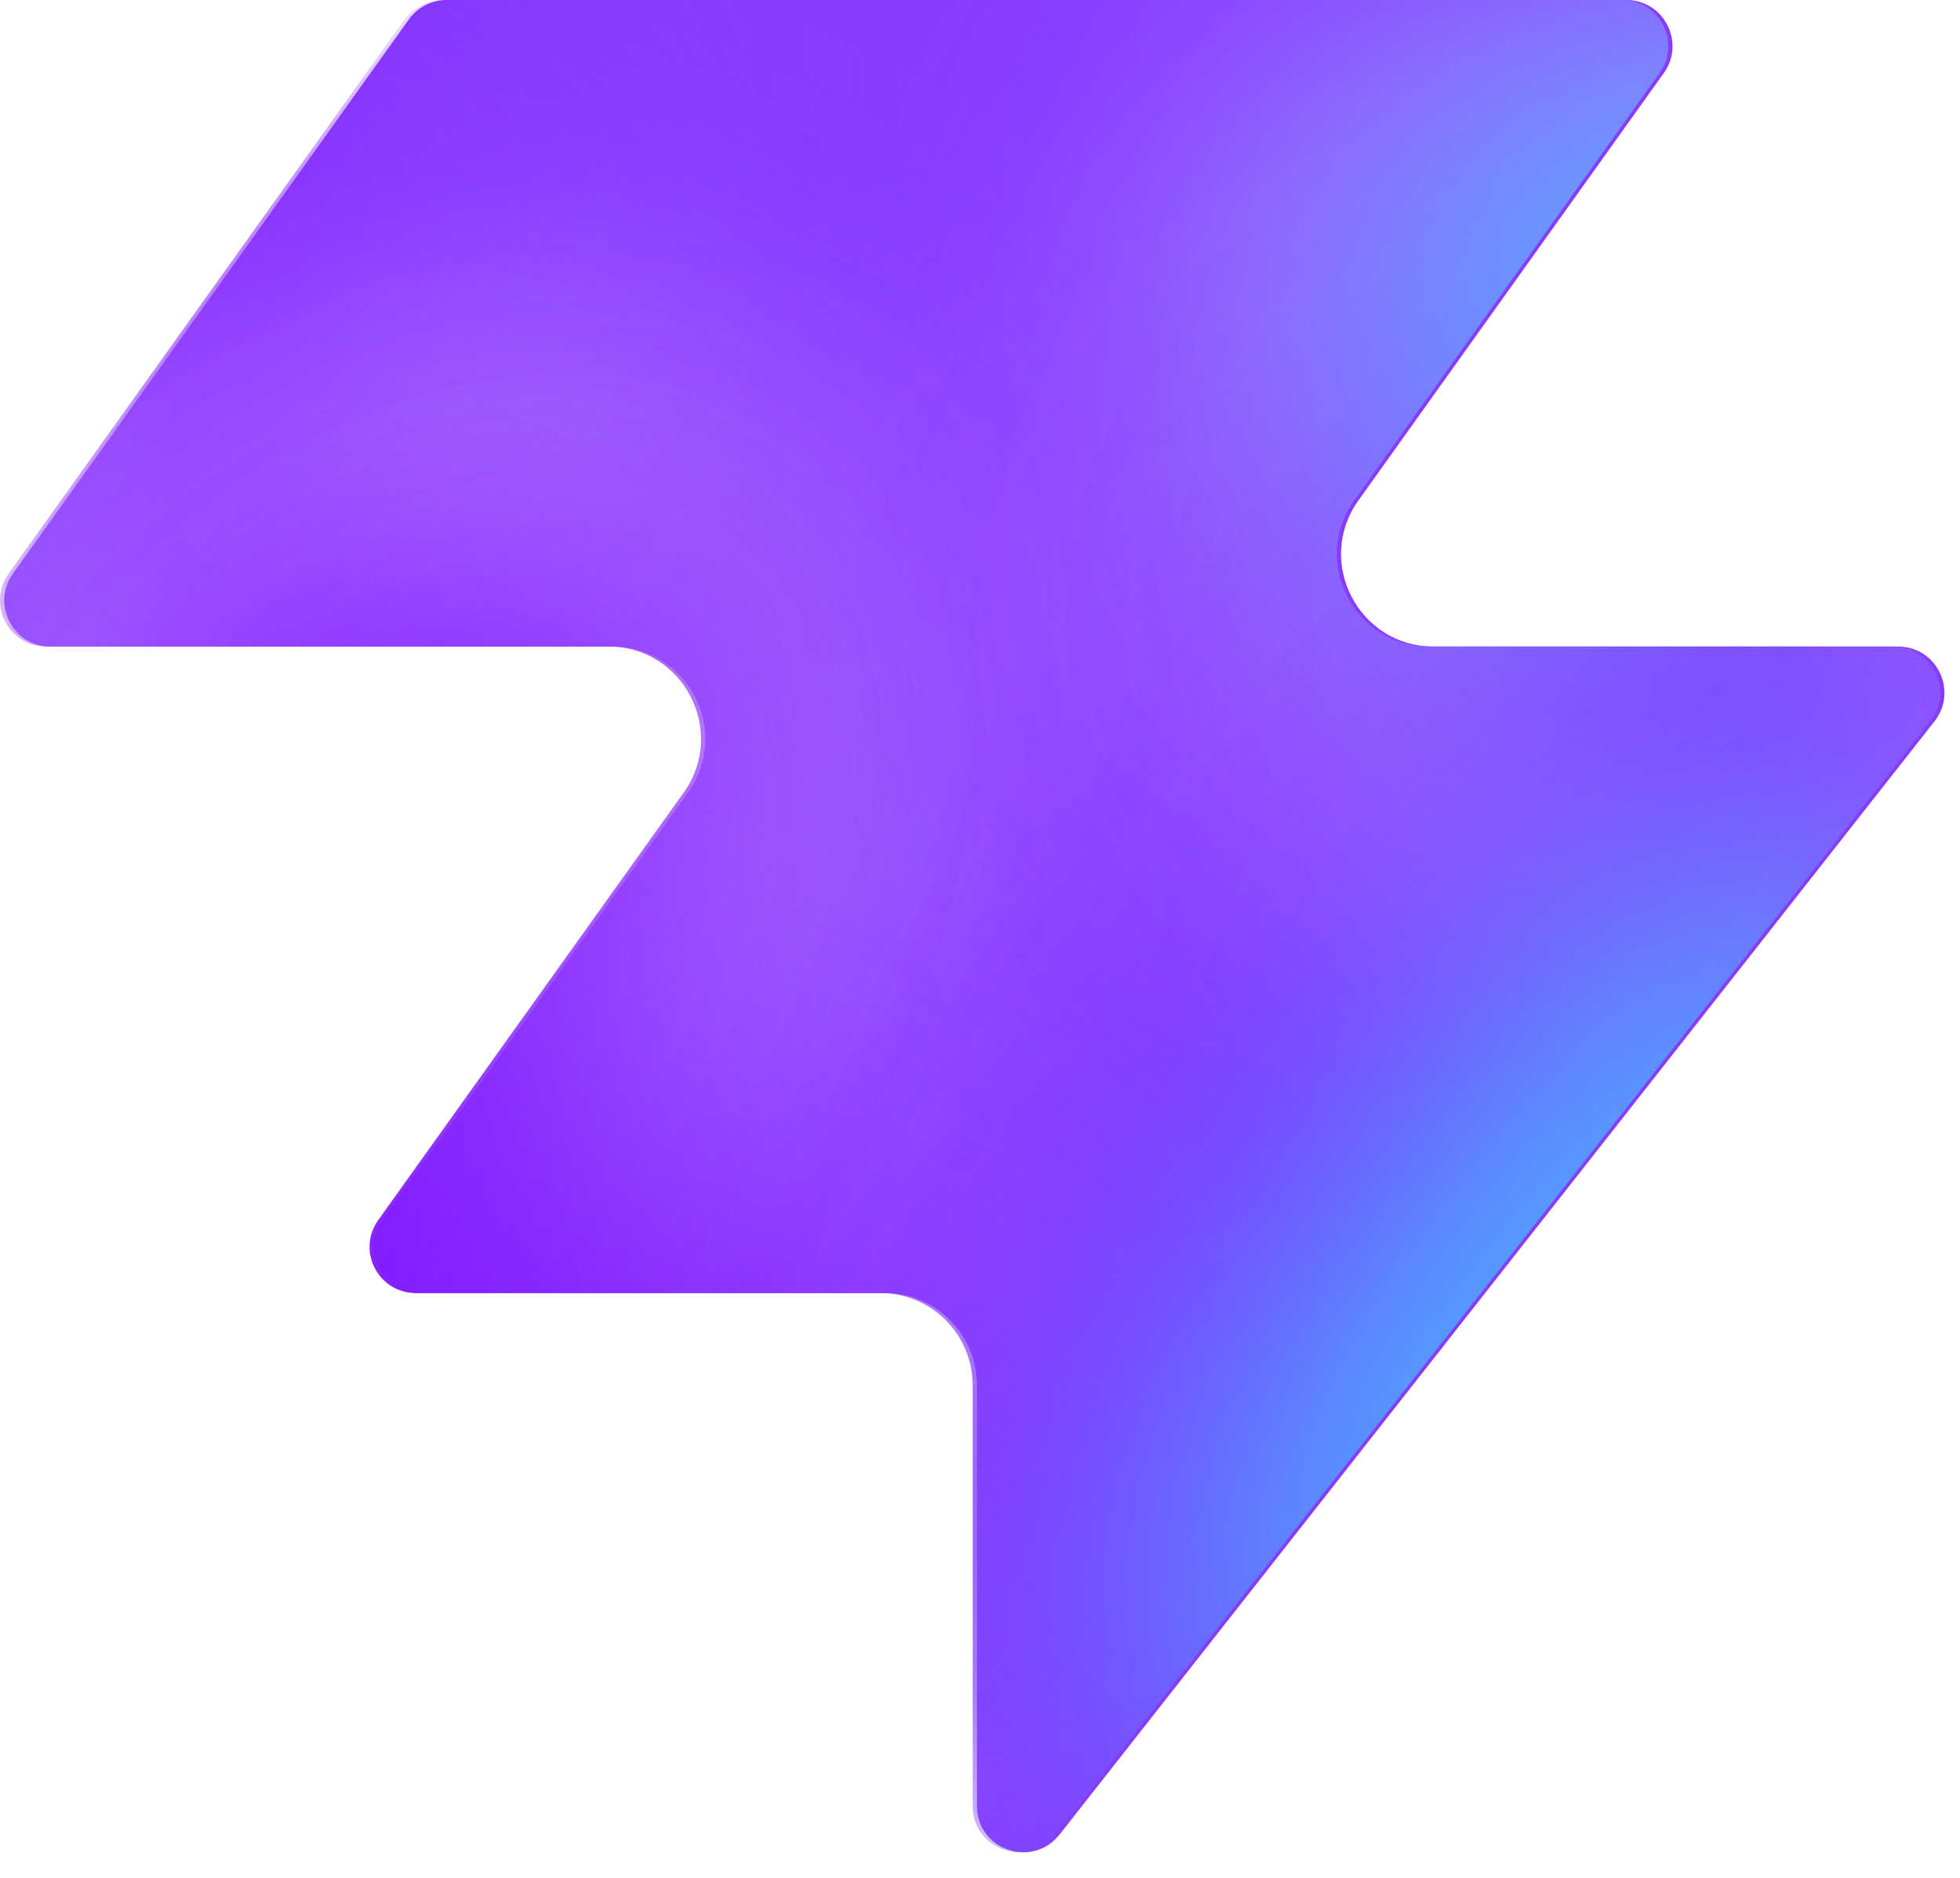
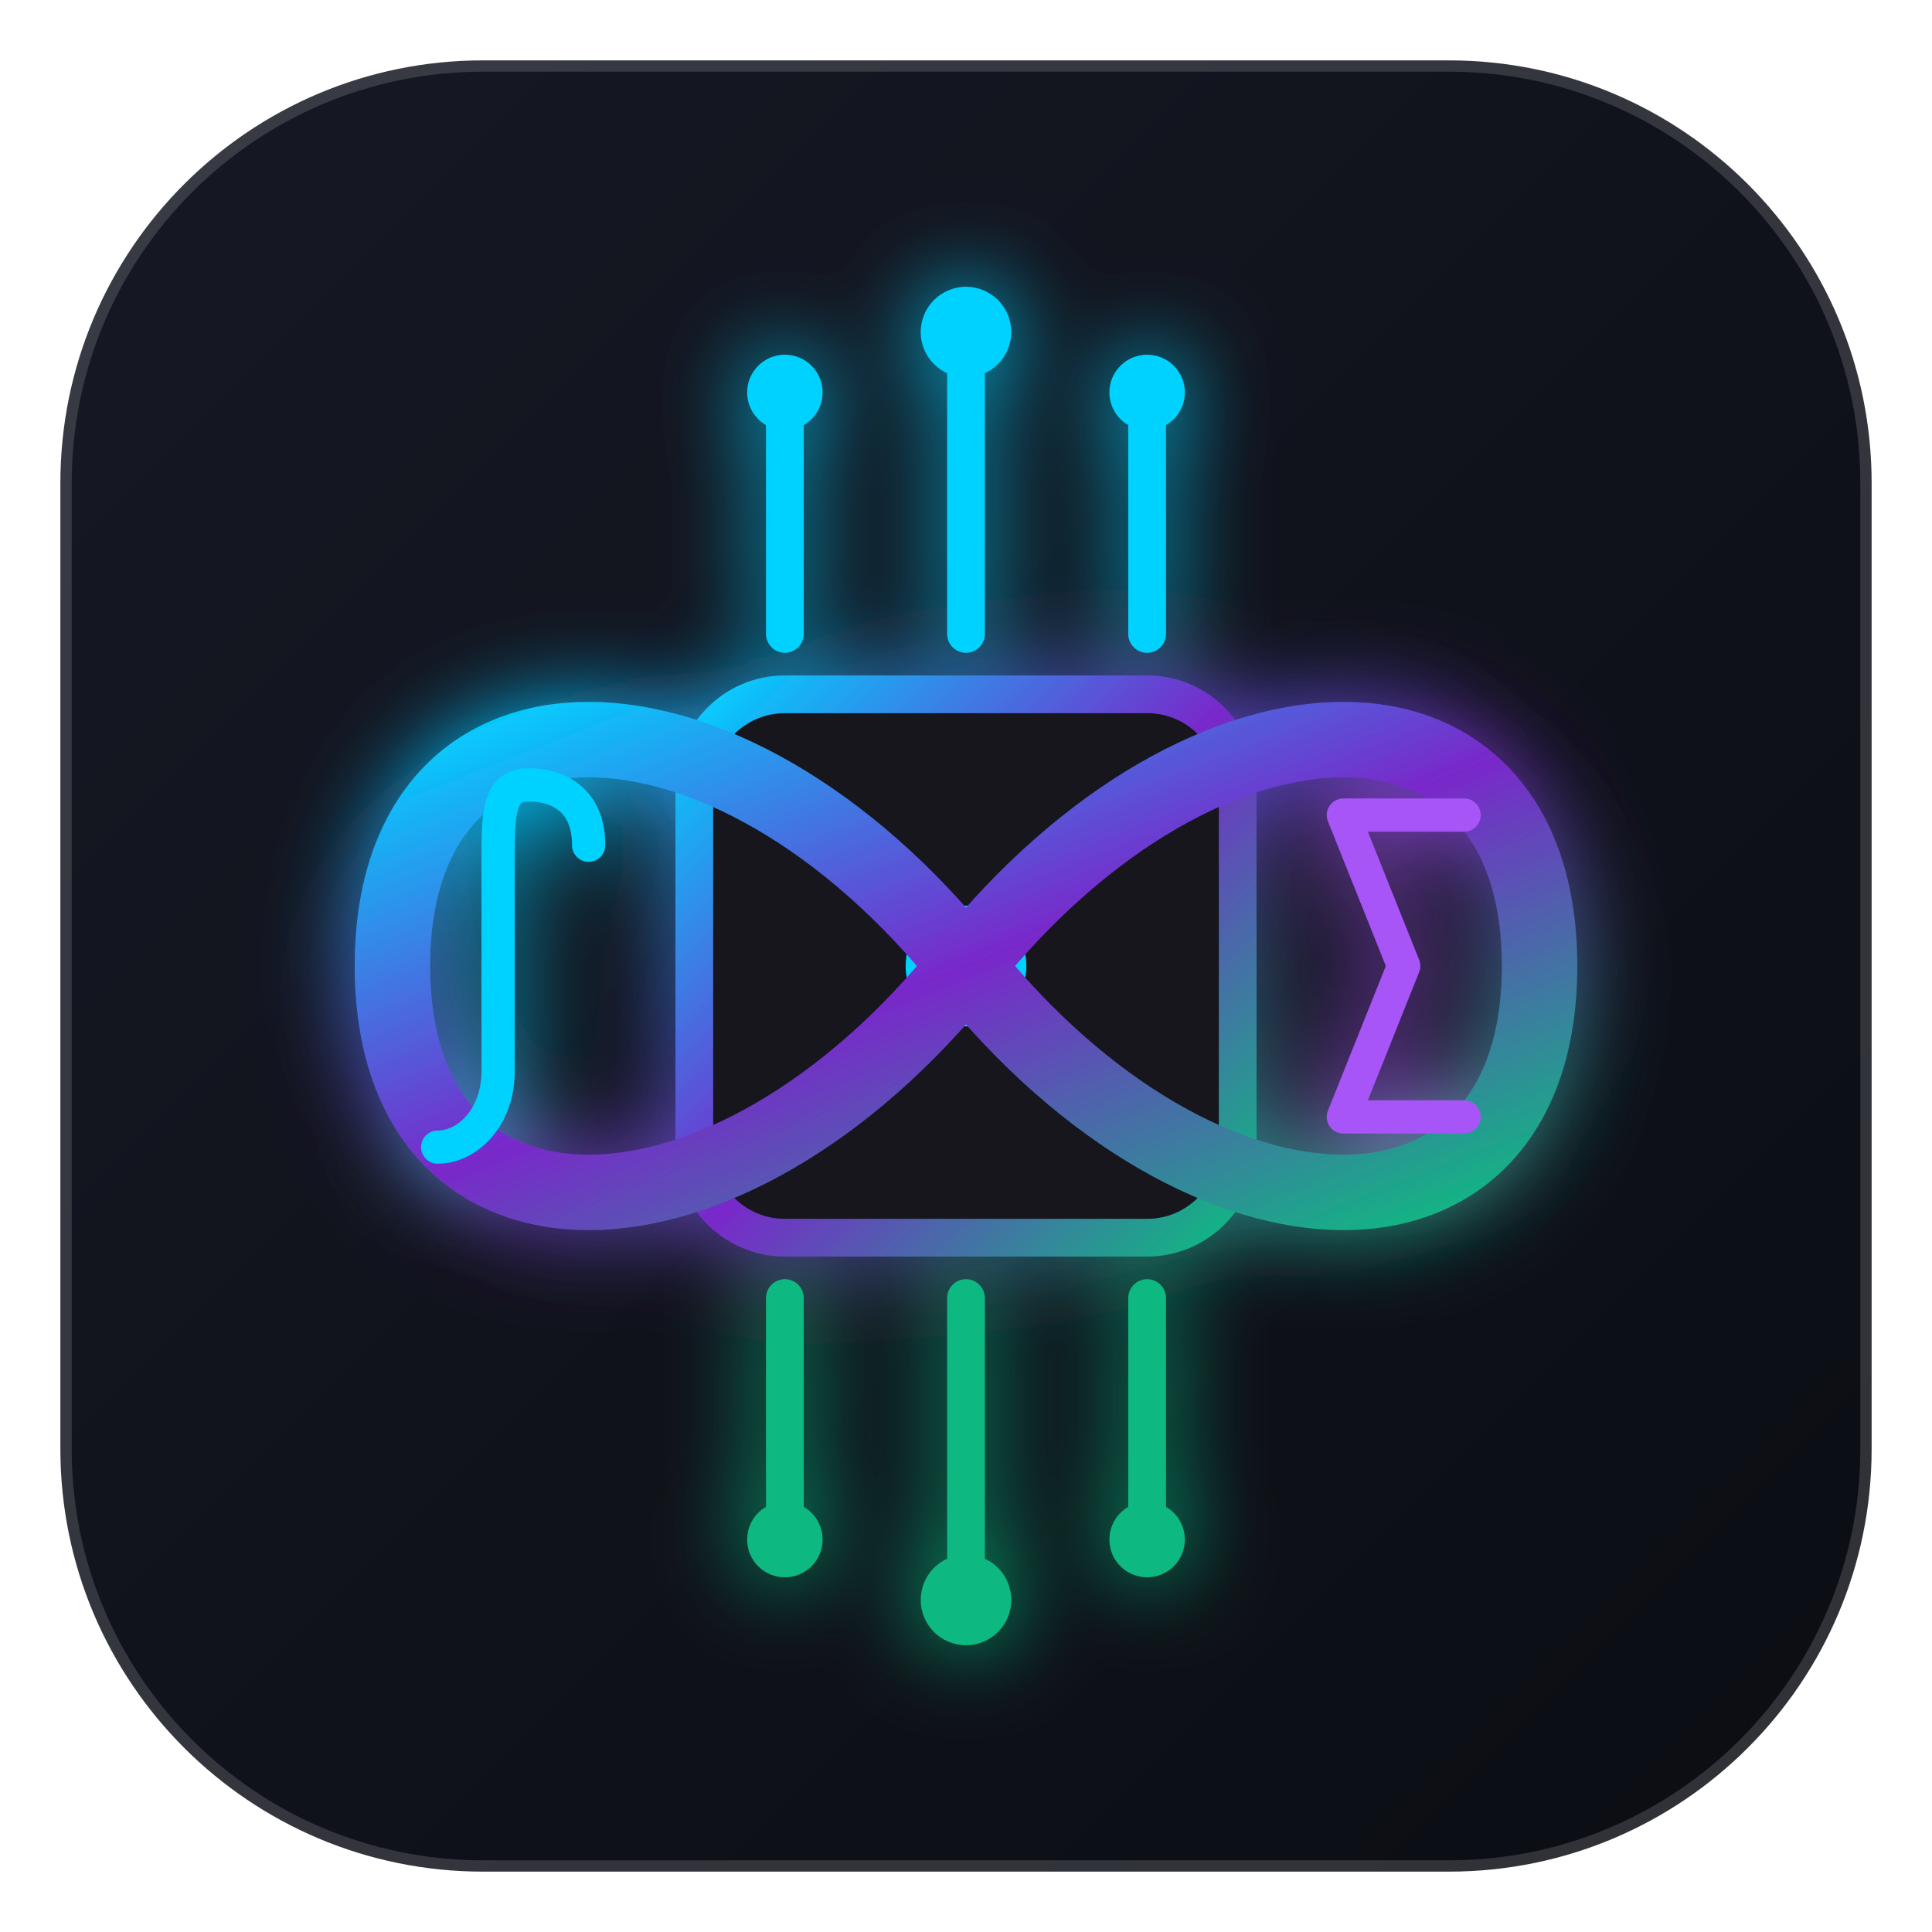
- <svg xmlns="http://www.w3.org/2000/svg" width="48" height="46" fill="none" viewBox="0 0 48 46">
-   <path fill="#863bff" d="M25.946 44.938c-.664.845-2.021.375-2.021-.698V33.937a2.26 2.26 0 0 0-2.262-2.262H10.287c-.92 0-1.456-1.04-.92-1.788l7.48-10.471c1.07-1.497 0-3.578-1.842-3.578H1.237c-.92 0-1.456-1.04-.92-1.788L10.013.474c.214-.297.556-.474.92-.474h28.894c.92 0 1.456 1.04.92 1.788l-7.48 10.471c-1.07 1.498 0 3.579 1.842 3.579h11.377c.943 0 1.473 1.088.89 1.83L25.947 44.94z" style="fill:#863bff;fill:color(display-p3 .525 .23 1);fill-opacity:1" />
-   <mask id="a" width="48" height="46" x="0" y="0" maskUnits="userSpaceOnUse" style="mask-type:alpha">
-     <path fill="#000" d="M25.842 44.938c-.664.844-2.021.375-2.021-.698V33.937a2.26 2.26 0 0 0-2.262-2.262H10.183c-.92 0-1.456-1.04-.92-1.788l7.48-10.471c1.07-1.498 0-3.579-1.842-3.579H1.133c-.92 0-1.456-1.04-.92-1.787L9.91.473c.214-.297.556-.474.92-.474h28.894c.92 0 1.456 1.04.92 1.788l-7.48 10.471c-1.07 1.498 0 3.578 1.842 3.578h11.377c.943 0 1.473 1.088.89 1.832L25.843 44.94z" style="fill:#000;fill-opacity:1" />
-   </mask>
-   <g mask="url(#a)">
-     <g filter="url(#b)">
-       <ellipse cx="5.508" cy="14.704" fill="#ede6ff" rx="5.508" ry="14.704" style="fill:#ede6ff;fill:color(display-p3 .927 .903 1);fill-opacity:1" transform="matrix(.00324 1 1 -.00324 -4.47 31.516)" />
-     </g>
-     <g filter="url(#c)">
-       <ellipse cx="10.399" cy="29.851" fill="#ede6ff" rx="10.399" ry="29.851" style="fill:#ede6ff;fill:color(display-p3 .927 .903 1);fill-opacity:1" transform="matrix(.00324 1 1 -.00324 -39.328 7.883)" />
-     </g>
-     <g filter="url(#d)">
-       <ellipse cx="5.508" cy="30.487" fill="#7e14ff" rx="5.508" ry="30.487" style="fill:#7e14ff;fill:color(display-p3 .492 .077 1);fill-opacity:1" transform="rotate(89.814 -25.913 -14.639)scale(1 -1)" />
-     </g>
-     <g filter="url(#e)">
-       <ellipse cx="5.508" cy="30.599" fill="#7e14ff" rx="5.508" ry="30.599" style="fill:#7e14ff;fill:color(display-p3 .492 .077 1);fill-opacity:1" transform="rotate(89.814 -32.644 -3.334)scale(1 -1)" />
-     </g>
-     <g filter="url(#f)">
-       <ellipse cx="5.508" cy="30.599" fill="#7e14ff" rx="5.508" ry="30.599" style="fill:#7e14ff;fill:color(display-p3 .492 .077 1);fill-opacity:1" transform="matrix(.00324 1 1 -.00324 -34.34 30.47)" />
-     </g>
-     <g filter="url(#g)">
-       <ellipse cx="14.072" cy="22.078" fill="#ede6ff" rx="14.072" ry="22.078" style="fill:#ede6ff;fill:color(display-p3 .927 .903 1);fill-opacity:1" transform="rotate(93.35 24.506 48.493)scale(-1 1)" />
-     </g>
-     <g filter="url(#h)">
-       <ellipse cx="3.47" cy="21.501" fill="#7e14ff" rx="3.47" ry="21.501" style="fill:#7e14ff;fill:color(display-p3 .492 .077 1);fill-opacity:1" transform="rotate(89.009 28.708 47.59)scale(-1 1)" />
-     </g>
-     <g filter="url(#i)">
-       <ellipse cx="3.47" cy="21.501" fill="#7e14ff" rx="3.47" ry="21.501" style="fill:#7e14ff;fill:color(display-p3 .492 .077 1);fill-opacity:1" transform="rotate(89.009 28.708 47.59)scale(-1 1)" />
-     </g>
-     <g filter="url(#j)">
-       <ellipse cx=".387" cy="8.972" fill="#7e14ff" rx="4.407" ry="29.108" style="fill:#7e14ff;fill:color(display-p3 .492 .077 1);fill-opacity:1" transform="rotate(39.51 .387 8.972)" />
-     </g>
-     <g filter="url(#k)">
-       <ellipse cx="47.523" cy="-6.092" fill="#7e14ff" rx="4.407" ry="29.108" style="fill:#7e14ff;fill:color(display-p3 .492 .077 1);fill-opacity:1" transform="rotate(37.892 47.523 -6.092)" />
-     </g>
-     <g filter="url(#l)">
-       <ellipse cx="41.412" cy="6.333" fill="#47bfff" rx="5.971" ry="9.665" style="fill:#47bfff;fill:color(display-p3 .28 .748 1);fill-opacity:1" transform="rotate(37.892 41.412 6.333)" />
-     </g>
-     <g filter="url(#m)">
-       <ellipse cx="-1.879" cy="38.332" fill="#7e14ff" rx="4.407" ry="29.108" style="fill:#7e14ff;fill:color(display-p3 .492 .077 1);fill-opacity:1" transform="rotate(37.892 -1.88 38.332)" />
-     </g>
-     <g filter="url(#n)">
-       <ellipse cx="-1.879" cy="38.332" fill="#7e14ff" rx="4.407" ry="29.108" style="fill:#7e14ff;fill:color(display-p3 .492 .077 1);fill-opacity:1" transform="rotate(37.892 -1.88 38.332)" />
-     </g>
-     <g filter="url(#o)">
-       <ellipse cx="35.651" cy="29.907" fill="#7e14ff" rx="4.407" ry="29.108" style="fill:#7e14ff;fill:color(display-p3 .492 .077 1);fill-opacity:1" transform="rotate(37.892 35.651 29.907)" />
-     </g>
-     <g filter="url(#p)">
-       <ellipse cx="38.418" cy="32.4" fill="#47bfff" rx="5.971" ry="15.297" style="fill:#47bfff;fill:color(display-p3 .28 .748 1);fill-opacity:1" transform="rotate(37.892 38.418 32.4)" />
-     </g>
-   </g>
+ <svg xmlns="http://www.w3.org/2000/svg" viewBox="0 0 128 128" width="128" height="128">
  <defs>
-     <filter id="b" width="60.045" height="41.654" x="-19.77" y="16.149" color-interpolation-filters="sRGB" filterUnits="userSpaceOnUse">
-       <feFlood flood-opacity="0" result="BackgroundImageFix" />
-       <feBlend in="SourceGraphic" in2="BackgroundImageFix" result="shape" />
-       <feGaussianBlur result="effect1_foregroundBlur_2002_17158" stdDeviation="7.659" />
-     </filter>
-     <filter id="c" width="90.34" height="51.437" x="-54.613" y="-7.533" color-interpolation-filters="sRGB" filterUnits="userSpaceOnUse">
-       <feFlood flood-opacity="0" result="BackgroundImageFix" />
-       <feBlend in="SourceGraphic" in2="BackgroundImageFix" result="shape" />
-       <feGaussianBlur result="effect1_foregroundBlur_2002_17158" stdDeviation="7.659" />
-     </filter>
-     <filter id="d" width="79.355" height="29.4" x="-49.64" y="2.03" color-interpolation-filters="sRGB" filterUnits="userSpaceOnUse">
-       <feFlood flood-opacity="0" result="BackgroundImageFix" />
-       <feBlend in="SourceGraphic" in2="BackgroundImageFix" result="shape" />
-       <feGaussianBlur result="effect1_foregroundBlur_2002_17158" stdDeviation="4.596" />
-     </filter>
-     <filter id="e" width="79.579" height="29.4" x="-45.045" y="20.029" color-interpolation-filters="sRGB" filterUnits="userSpaceOnUse">
-       <feFlood flood-opacity="0" result="BackgroundImageFix" />
-       <feBlend in="SourceGraphic" in2="BackgroundImageFix" result="shape" />
-       <feGaussianBlur result="effect1_foregroundBlur_2002_17158" stdDeviation="4.596" />
-     </filter>
-     <filter id="f" width="79.579" height="29.4" x="-43.513" y="21.178" color-interpolation-filters="sRGB" filterUnits="userSpaceOnUse">
-       <feFlood flood-opacity="0" result="BackgroundImageFix" />
-       <feBlend in="SourceGraphic" in2="BackgroundImageFix" result="shape" />
-       <feGaussianBlur result="effect1_foregroundBlur_2002_17158" stdDeviation="4.596" />
-     </filter>
-     <filter id="g" width="74.749" height="58.852" x="15.756" y="-17.901" color-interpolation-filters="sRGB" filterUnits="userSpaceOnUse">
-       <feFlood flood-opacity="0" result="BackgroundImageFix" />
-       <feBlend in="SourceGraphic" in2="BackgroundImageFix" result="shape" />
-       <feGaussianBlur result="effect1_foregroundBlur_2002_17158" stdDeviation="7.659" />
-     </filter>
-     <filter id="h" width="61.377" height="25.362" x="23.548" y="2.284" color-interpolation-filters="sRGB" filterUnits="userSpaceOnUse">
-       <feFlood flood-opacity="0" result="BackgroundImageFix" />
-       <feBlend in="SourceGraphic" in2="BackgroundImageFix" result="shape" />
-       <feGaussianBlur result="effect1_foregroundBlur_2002_17158" stdDeviation="4.596" />
-     </filter>
-     <filter id="i" width="61.377" height="25.362" x="23.548" y="2.284" color-interpolation-filters="sRGB" filterUnits="userSpaceOnUse">
-       <feFlood flood-opacity="0" result="BackgroundImageFix" />
-       <feBlend in="SourceGraphic" in2="BackgroundImageFix" result="shape" />
-       <feGaussianBlur result="effect1_foregroundBlur_2002_17158" stdDeviation="4.596" />
-     </filter>
-     <filter id="j" width="56.045" height="63.649" x="-27.636" y="-22.853" color-interpolation-filters="sRGB" filterUnits="userSpaceOnUse">
-       <feFlood flood-opacity="0" result="BackgroundImageFix" />
-       <feBlend in="SourceGraphic" in2="BackgroundImageFix" result="shape" />
-       <feGaussianBlur result="effect1_foregroundBlur_2002_17158" stdDeviation="4.596" />
-     </filter>
-     <filter id="k" width="54.814" height="64.646" x="20.116" y="-38.415" color-interpolation-filters="sRGB" filterUnits="userSpaceOnUse">
-       <feFlood flood-opacity="0" result="BackgroundImageFix" />
-       <feBlend in="SourceGraphic" in2="BackgroundImageFix" result="shape" />
-       <feGaussianBlur result="effect1_foregroundBlur_2002_17158" stdDeviation="4.596" />
-     </filter>
-     <filter id="l" width="33.541" height="35.313" x="24.641" y="-11.323" color-interpolation-filters="sRGB" filterUnits="userSpaceOnUse">
-       <feFlood flood-opacity="0" result="BackgroundImageFix" />
-       <feBlend in="SourceGraphic" in2="BackgroundImageFix" result="shape" />
-       <feGaussianBlur result="effect1_foregroundBlur_2002_17158" stdDeviation="4.596" />
-     </filter>
-     <filter id="m" width="54.814" height="64.646" x="-29.286" y="6.009" color-interpolation-filters="sRGB" filterUnits="userSpaceOnUse">
-       <feFlood flood-opacity="0" result="BackgroundImageFix" />
-       <feBlend in="SourceGraphic" in2="BackgroundImageFix" result="shape" />
-       <feGaussianBlur result="effect1_foregroundBlur_2002_17158" stdDeviation="4.596" />
-     </filter>
-     <filter id="n" width="54.814" height="64.646" x="-29.286" y="6.009" color-interpolation-filters="sRGB" filterUnits="userSpaceOnUse">
-       <feFlood flood-opacity="0" result="BackgroundImageFix" />
-       <feBlend in="SourceGraphic" in2="BackgroundImageFix" result="shape" />
-       <feGaussianBlur result="effect1_foregroundBlur_2002_17158" stdDeviation="4.596" />
-     </filter>
-     <filter id="o" width="54.814" height="64.646" x="8.244" y="-2.416" color-interpolation-filters="sRGB" filterUnits="userSpaceOnUse">
-       <feFlood flood-opacity="0" result="BackgroundImageFix" />
-       <feBlend in="SourceGraphic" in2="BackgroundImageFix" result="shape" />
-       <feGaussianBlur result="effect1_foregroundBlur_2002_17158" stdDeviation="4.596" />
-     </filter>
-     <filter id="p" width="39.409" height="43.623" x="18.713" y="10.588" color-interpolation-filters="sRGB" filterUnits="userSpaceOnUse">
-       <feFlood flood-opacity="0" result="BackgroundImageFix" />
-       <feBlend in="SourceGraphic" in2="BackgroundImageFix" result="shape" />
-       <feGaussianBlur result="effect1_foregroundBlur_2002_17158" stdDeviation="4.596" />
+     <linearGradient id="cf-grad-core" x1="0%" y1="0%" x2="100%" y2="100%">
+       <stop offset="0%" stop-color="#00D2FF" />
+       <stop offset="50%" stop-color="#7928CA" />
+       <stop offset="100%" stop-color="#10B981" />
+     </linearGradient>
+     <linearGradient id="cf-grad-bg" x1="0%" y1="0%" x2="100%" y2="100%">
+       <stop offset="0%" stop-color="#161824" />
+       <stop offset="100%" stop-color="#0B0D13" />
+     </linearGradient>
+     <filter id="glow" x="-20%" y="-20%" width="140%" height="140%">
+       <feGaussianBlur stdDeviation="3" result="blur" />
+       <feComposite in="SourceGraphic" in2="blur" operator="over" />
    </filter>
  </defs>
+   <rect x="4" y="4" width="120" height="120" rx="28" fill="url(#cf-grad-bg)" stroke="rgba(255,255,255,0.15)" stroke-width="1.5" />
+   <g filter="url(#glow)">
+     <path d="M 52 42 L 52 28 M 64 42 L 64 24 M 76 42 L 76 28" stroke="#00D2FF" stroke-width="2.5" stroke-linecap="round" />
+     <circle cx="52" cy="26" r="2.5" fill="#00D2FF" />
+     <circle cx="64" cy="22" r="3" fill="#00D2FF" />
+     <circle cx="76" cy="26" r="2.5" fill="#00D2FF" />
+     <path d="M 52 86 L 52 100 M 64 86 L 64 104 M 76 86 L 76 100" stroke="#10B981" stroke-width="2.5" stroke-linecap="round" />
+     <circle cx="52" cy="102" r="2.5" fill="#10B981" />
+     <circle cx="64" cy="106" r="3" fill="#10B981" />
+     <circle cx="76" cy="102" r="2.5" fill="#10B981" />
+     <rect x="46" y="46" width="36" height="36" rx="6" fill="#12141F" stroke="url(#cf-grad-core)" stroke-width="2.5" />
+     <circle cx="64" cy="64" r="4" fill="#00D2FF" />
+     <path d="M 64 64 C 48 44 26 44 26 64 C 26 84 48 84 64 64 C 80 44 102 44 102 64 C 102 84 80 84 64 64 Z" fill="none" stroke="url(#cf-grad-core)" stroke-width="5" stroke-linecap="round" stroke-linejoin="round" />
+     <path d="M 39 56 C 39 53 37 52 35 52 C 33 52 33 54 33 57 L 33 71 C 33 74 31 76 29 76" fill="none" stroke="#00D2FF" stroke-width="2.2" stroke-linecap="round" />
+     <path d="M 97 54 L 89 54 L 93 64 L 89 74 L 97 74" fill="none" stroke="#A855F7" stroke-width="2.2" stroke-linecap="round" stroke-linejoin="round" />
+   </g>
</svg>
